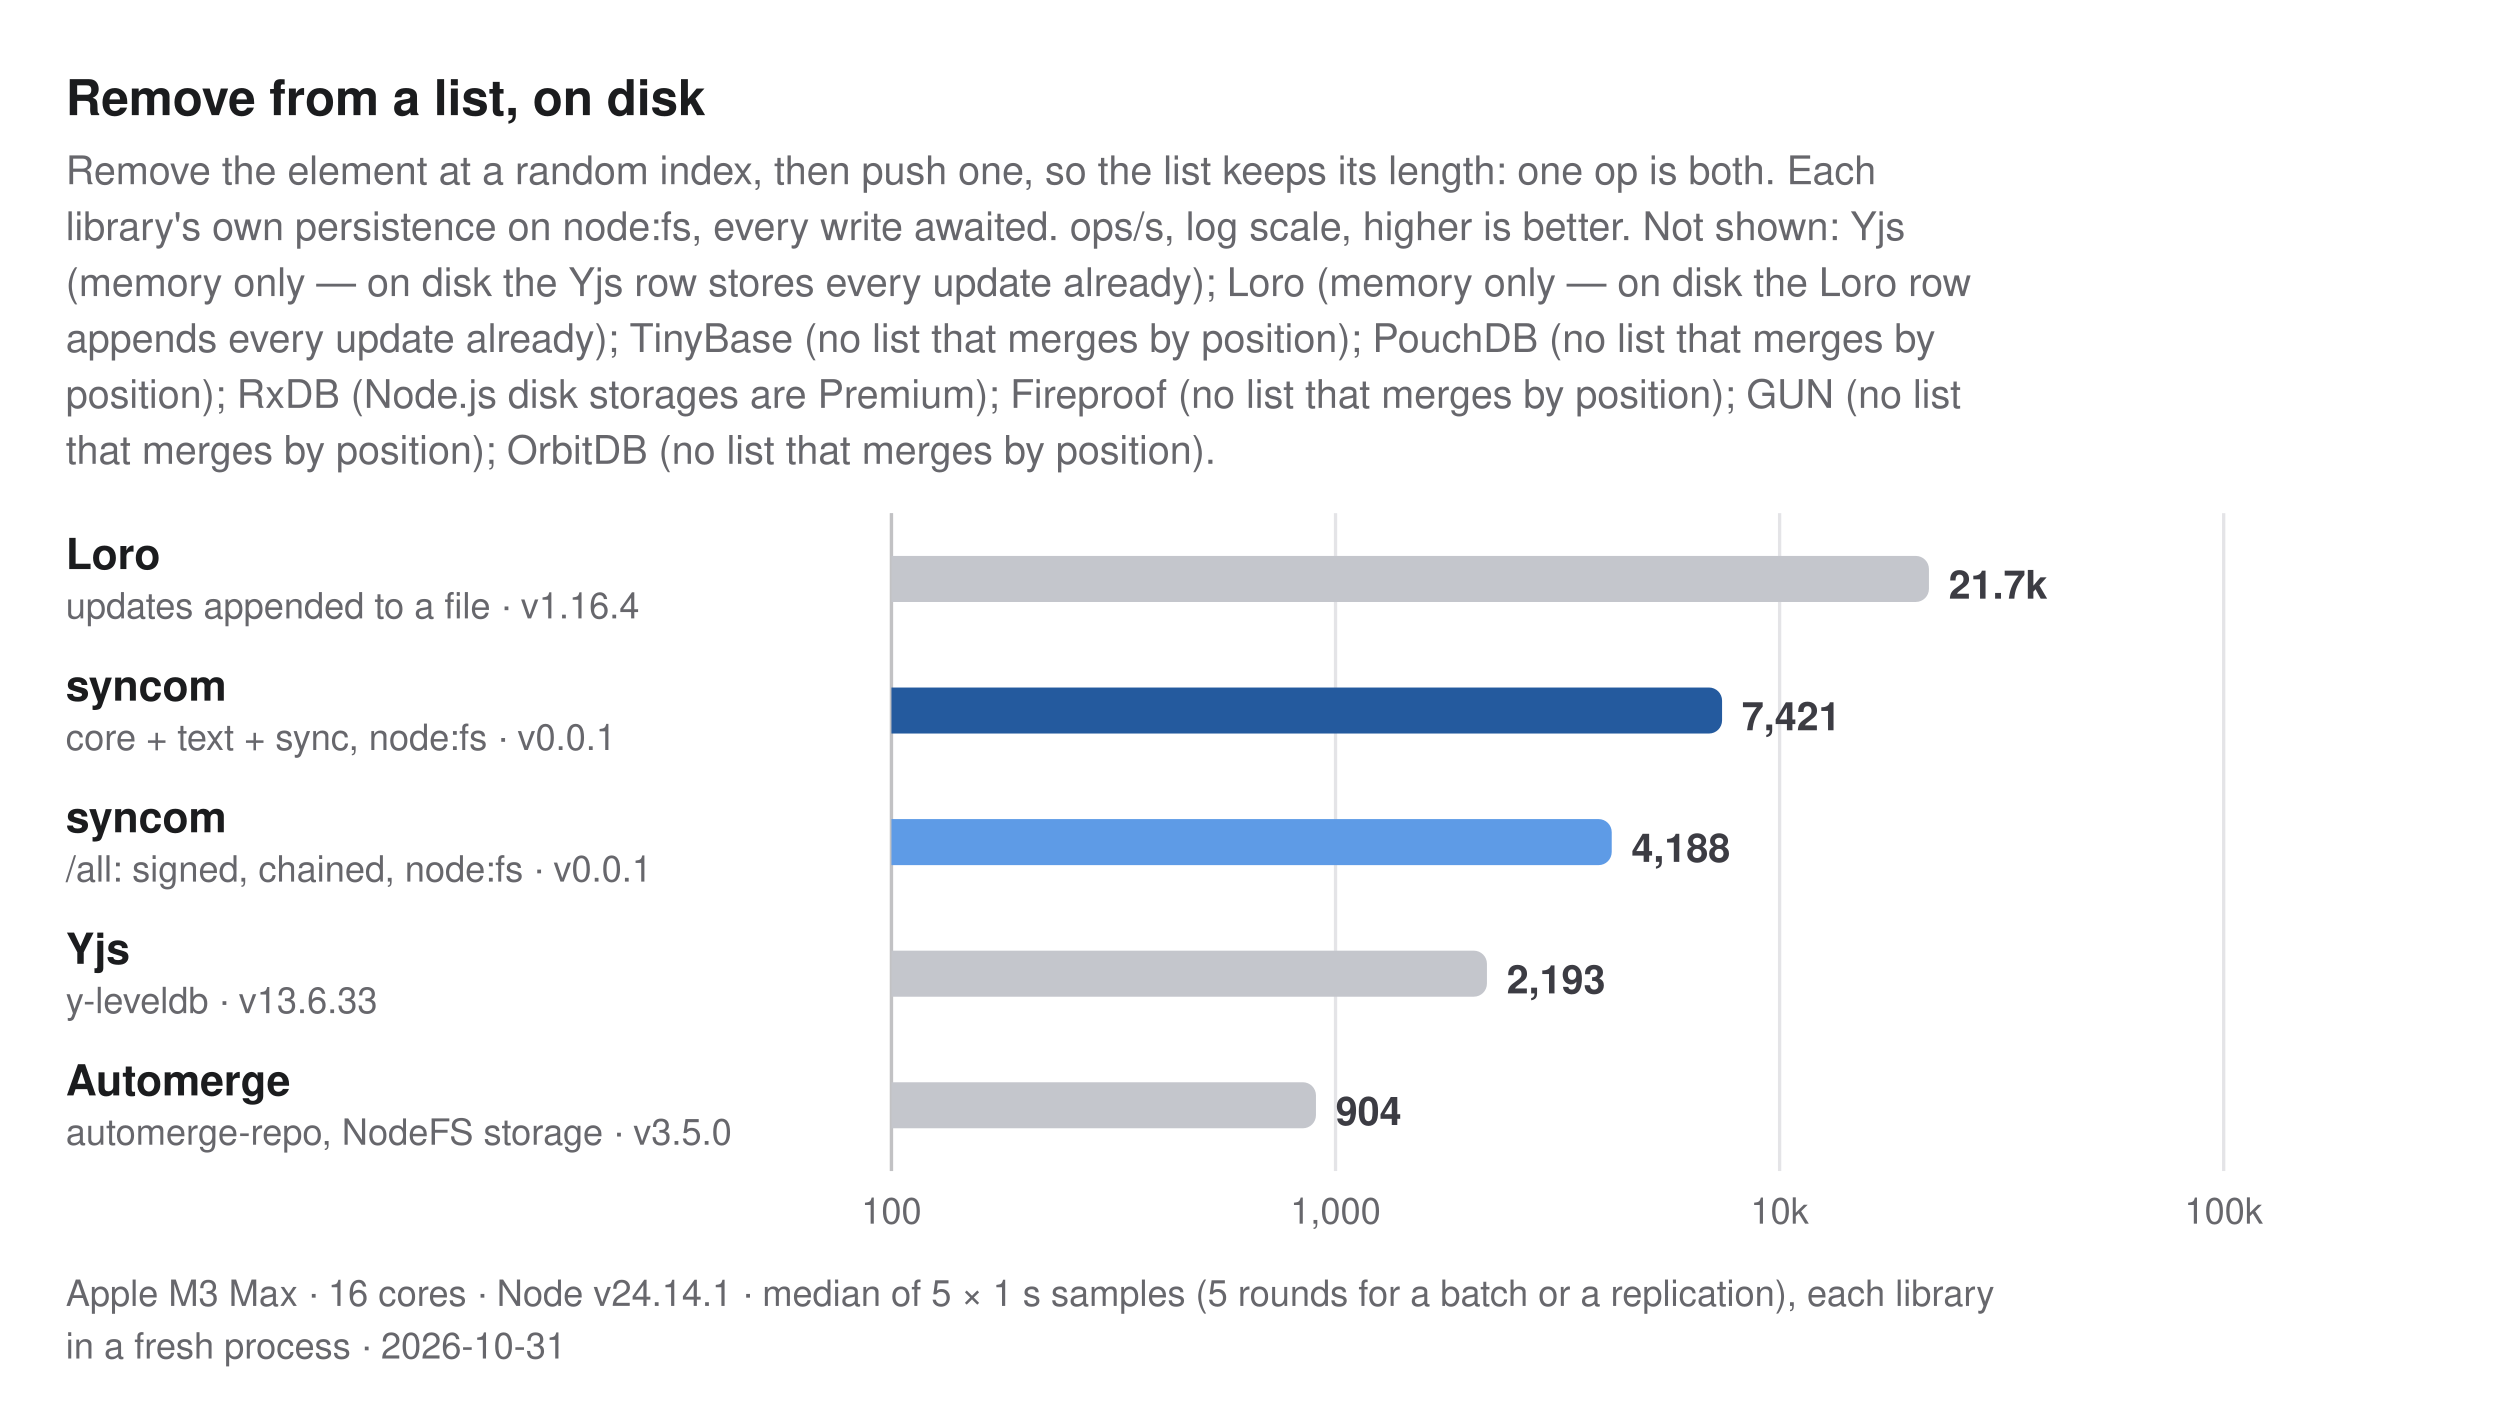
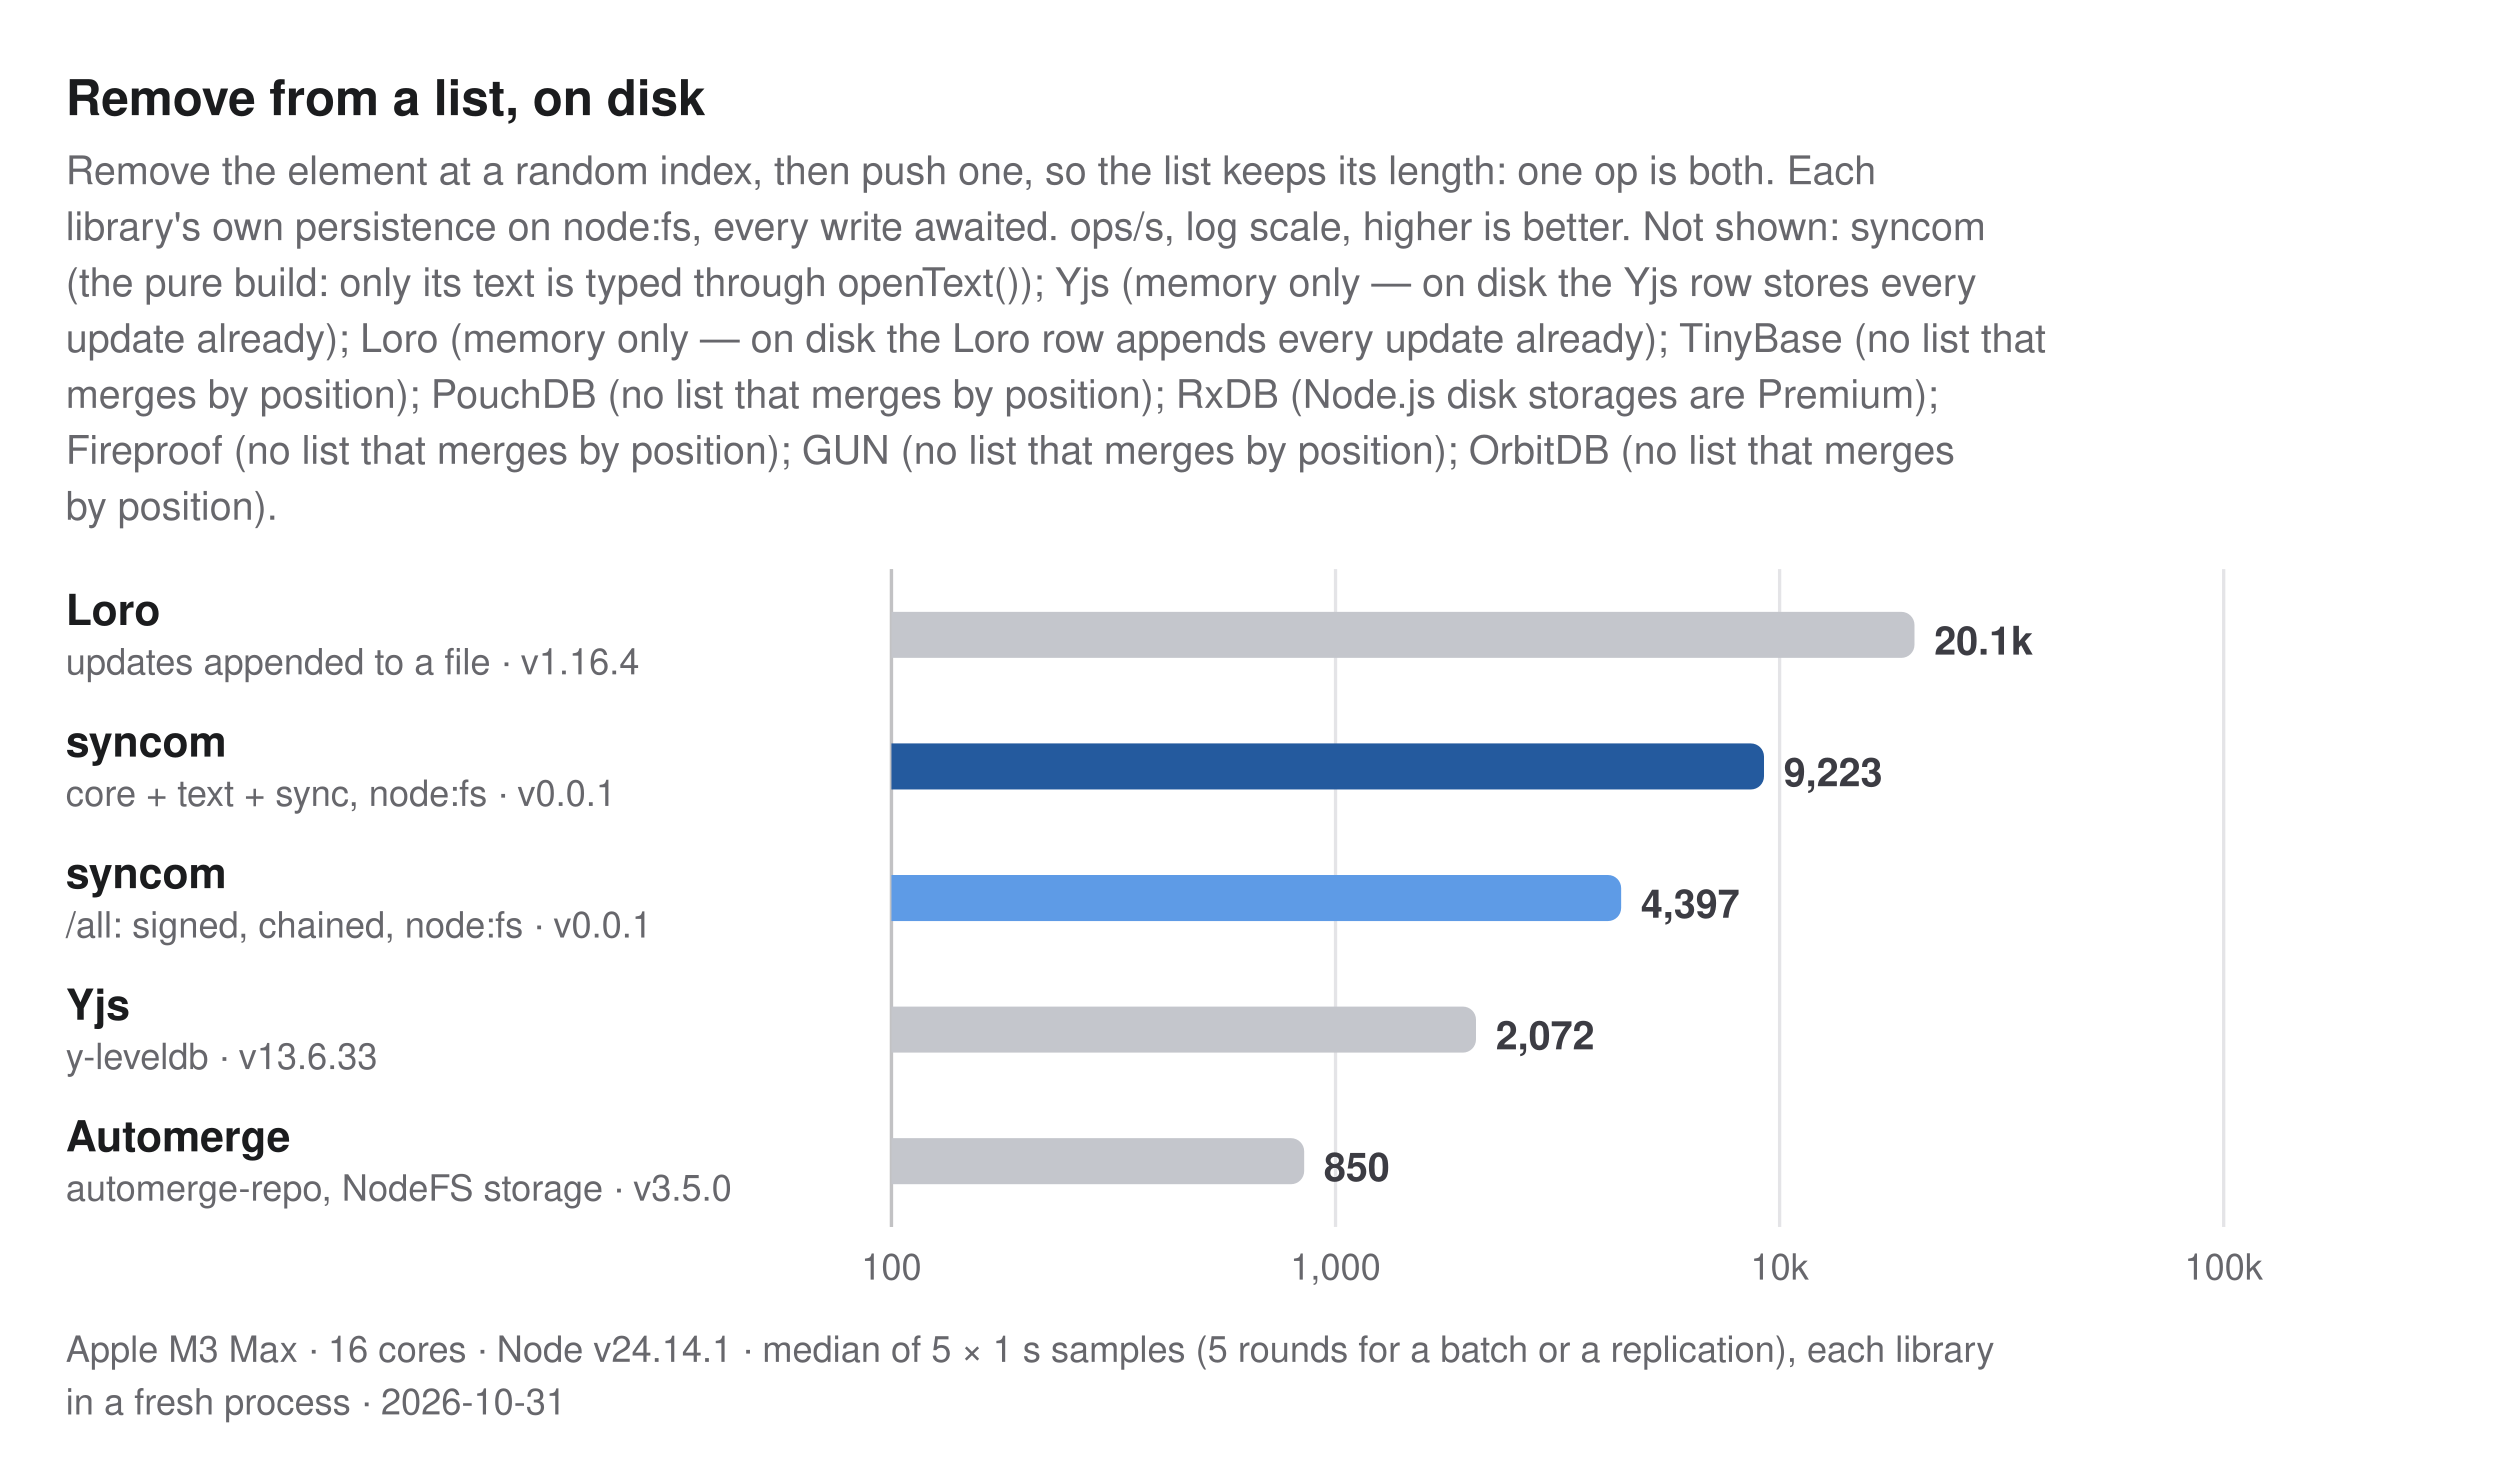
- <svg xmlns="http://www.w3.org/2000/svg" width="760" height="432" viewBox="0 0 760 432" role="img" aria-label="Remove from a list, on disk. Remove the element at a random index, then push one, so the list keeps its length: one op is both. Each library's own persistence on node:fs, every write awaited. ops/s, log scale, higher is better. Not shown: Yjs (memory only — on disk the Yjs row stores every update already); Loro (memory only — on disk the Loro row appends every update already); TinyBase (no list that merges by position); PouchDB (no list that merges by position); RxDB (Node.js disk storages are Premium); Fireproof (no list that merges by position); GUN (no list that merges by position); OrbitDB (no list that merges by position).">
+ <svg xmlns="http://www.w3.org/2000/svg" width="760" height="449" viewBox="0 0 760 449" role="img" aria-label="Remove from a list, on disk. Remove the element at a random index, then push one, so the list keeps its length: one op is both. Each library's own persistence on node:fs, every write awaited. ops/s, log scale, higher is better. Not shown: syncom (the pure build: only its text is typed through openText()); Yjs (memory only — on disk the Yjs row stores every update already); Loro (memory only — on disk the Loro row appends every update already); TinyBase (no list that merges by position); PouchDB (no list that merges by position); RxDB (Node.js disk storages are Premium); Fireproof (no list that merges by position); GUN (no list that merges by position); OrbitDB (no list that merges by position).">
  <style>
  text { font-family: -apple-system, BlinkMacSystemFont, "Segoe UI", Helvetica, Arial, sans-serif; }
  .title { font-size: 15px; font-weight: 700; fill: #1b1c1e; }
  .subtitle, .caption { font-size: 12px; fill: #67676c; }
  .caption { font-size: 11px; }
  .group { font-size: 11px; font-weight: 600; letter-spacing: 0.06em; fill: #67676c; }
  .label { font-size: 13px; font-weight: 600; fill: #1b1c1e; }
  .label.primary, .label.secondary { font-weight: 700; }
  .sublabel { font-size: 11px; fill: #67676c; }
  .value { font-size: 12px; font-weight: 600; fill: #3c3c43; font-variant-numeric: tabular-nums; }
  .value.small { font-size: 10px; }
  .legend { font-size: 11px; fill: #3c3c43; }
  .tick { font-size: 11px; fill: #67676c; font-variant-numeric: tabular-nums; }
  .grid { stroke: #e4e4e7; stroke-width: 1; }
  .axis { stroke: #c2c2c4; stroke-width: 1; }
  .ref { stroke: #67676c; stroke-width: 1; stroke-dasharray: 3 3; }
  .bar { fill: #c4c6cc; }
  .bar.primary { fill: #245a9e; }
  .bar.secondary { fill: #5e9be6; }
  @media (prefers-color-scheme: dark) {
    .title, .label { fill: #dfdfd6; }
    .subtitle, .caption, .group, .sublabel, .tick { fill: #98989f; }
    .value, .legend { fill: #c2c2c4; }
    .grid { stroke: #2e2e32; }
    .axis { stroke: #48484c; }
    .ref { stroke: #98989f; }
    .bar { fill: #46474e; }
    .bar.primary { fill: #8dbcf2; }
    .bar.secondary { fill: #3d7bd0; }
  }
</style>
  <text class="title" x="20" y="35">Remove from a list, on disk</text>
  <text class="subtitle" x="20" y="56">Remove the element at a random index, then push one, so the list keeps its length: one op is both. Each</text>
-   <text class="subtitle" x="20" y="73">library's own persistence on node:fs, every write awaited. ops/s, log scale, higher is better. Not shown: Yjs</text>
-   <text class="subtitle" x="20" y="90">(memory only — on disk the Yjs row stores every update already); Loro (memory only — on disk the Loro row</text>
-   <text class="subtitle" x="20" y="107">appends every update already); TinyBase (no list that merges by position); PouchDB (no list that merges by</text>
-   <text class="subtitle" x="20" y="124">position); RxDB (Node.js disk storages are Premium); Fireproof (no list that merges by position); GUN (no list</text>
-   <text class="subtitle" x="20" y="141">that merges by position); OrbitDB (no list that merges by position).</text>
-   <line class="grid" x1="271" y1="156" x2="271" y2="356" />
-   <text class="tick" x="271" y="372" text-anchor="middle">100</text>
-   <line class="grid" x1="406" y1="156" x2="406" y2="356" />
-   <text class="tick" x="406" y="372" text-anchor="middle">1,000</text>
-   <line class="grid" x1="541" y1="156" x2="541" y2="356" />
-   <text class="tick" x="541" y="372" text-anchor="middle">10k</text>
-   <line class="grid" x1="676" y1="156" x2="676" y2="356" />
-   <text class="tick" x="676" y="372" text-anchor="middle">100k</text>
-   <line class="axis" x1="271" y1="156" x2="271" y2="356" />
+   <text class="subtitle" x="20" y="73">library's own persistence on node:fs, every write awaited. ops/s, log scale, higher is better. Not shown: syncom</text>
+   <text class="subtitle" x="20" y="90">(the pure build: only its text is typed through openText()); Yjs (memory only — on disk the Yjs row stores every</text>
+   <text class="subtitle" x="20" y="107">update already); Loro (memory only — on disk the Loro row appends every update already); TinyBase (no list that</text>
+   <text class="subtitle" x="20" y="124">merges by position); PouchDB (no list that merges by position); RxDB (Node.js disk storages are Premium);</text>
+   <text class="subtitle" x="20" y="141">Fireproof (no list that merges by position); GUN (no list that merges by position); OrbitDB (no list that merges</text>
+   <text class="subtitle" x="20" y="158">by position).</text>
+   <line class="grid" x1="271" y1="173" x2="271" y2="373" />
+   <text class="tick" x="271" y="389" text-anchor="middle">100</text>
+   <line class="grid" x1="406" y1="173" x2="406" y2="373" />
+   <text class="tick" x="406" y="389" text-anchor="middle">1,000</text>
+   <line class="grid" x1="541" y1="173" x2="541" y2="373" />
+   <text class="tick" x="541" y="389" text-anchor="middle">10k</text>
+   <line class="grid" x1="676" y1="173" x2="676" y2="373" />
+   <text class="tick" x="676" y="389" text-anchor="middle">100k</text>
+   <line class="axis" x1="271" y1="173" x2="271" y2="373" />
  <g>
-     <text class="label" x="20" y="173">Loro</text>
-     <text class="sublabel" x="20" y="188">updates appended to a file · v1.16.4</text>
-     <path class="bar" d="M271,169H582.402A4,4 0 0 1 586.402,173V179A4,4 0 0 1 582.402,183H271Z" />
-     <text class="value" x="592.402" y="182">21.7k</text>
+     <text class="label" x="20" y="190">Loro</text>
+     <text class="sublabel" x="20" y="205">updates appended to a file · v1.16.4</text>
+     <path class="bar" d="M271,186H578.006A4,4 0 0 1 582.006,190V196A4,4 0 0 1 578.006,200H271Z" />
+     <text class="value" x="588.006" y="199">20.1k</text>
  </g>
  <g>
-     <text class="label primary" x="20" y="213">syncom</text>
-     <text class="sublabel" x="20" y="228">core + text + sync, node:fs · v0.0.1</text>
-     <path class="bar primary" d="M271,209H519.511A4,4 0 0 1 523.511,213V219A4,4 0 0 1 519.511,223H271Z" />
-     <text class="value" x="529.511" y="222">7,421</text>
+     <text class="label primary" x="20" y="230">syncom</text>
+     <text class="sublabel" x="20" y="245">core + text + sync, node:fs · v0.0.1</text>
+     <path class="bar primary" d="M271,226H532.258A4,4 0 0 1 536.258,230V236A4,4 0 0 1 532.258,240H271Z" />
+     <text class="value" x="542.258" y="239">9,223</text>
  </g>
  <g>
-     <text class="label secondary" x="20" y="253">syncom</text>
-     <text class="sublabel" x="20" y="268">/all: signed, chained, node:fs · v0.0.1</text>
-     <path class="bar secondary" d="M271,249H485.966A4,4 0 0 1 489.966,253V259A4,4 0 0 1 485.966,263H271Z" />
-     <text class="value" x="495.966" y="262">4,188</text>
+     <text class="label secondary" x="20" y="270">syncom</text>
+     <text class="sublabel" x="20" y="285">/all: signed, chained, node:fs · v0.0.1</text>
+     <path class="bar secondary" d="M271,266H488.83A4,4 0 0 1 492.83,270V276A4,4 0 0 1 488.83,280H271Z" />
+     <text class="value" x="498.83" y="279">4,397</text>
  </g>
  <g>
-     <text class="label" x="20" y="293">Yjs</text>
-     <text class="sublabel" x="20" y="308">y-leveldb · v13.6.33</text>
-     <path class="bar" d="M271,289H448.032A4,4 0 0 1 452.032,293V299A4,4 0 0 1 448.032,303H271Z" />
-     <text class="value" x="458.032" y="302">2,193</text>
+     <text class="label" x="20" y="310">Yjs</text>
+     <text class="sublabel" x="20" y="325">y-leveldb · v13.6.33</text>
+     <path class="bar" d="M271,306H444.706A4,4 0 0 1 448.706,310V316A4,4 0 0 1 444.706,320H271Z" />
+     <text class="value" x="454.706" y="319">2,072</text>
  </g>
  <g>
-     <text class="label" x="20" y="333">Automerge</text>
-     <text class="sublabel" x="20" y="348">automerge-repo, NodeFS storage · v3.5.0</text>
-     <path class="bar" d="M271,329H396.055A4,4 0 0 1 400.055,333V339A4,4 0 0 1 396.055,343H271Z" />
-     <text class="value" x="406.055" y="342">904</text>
+     <text class="label" x="20" y="350">Automerge</text>
+     <text class="sublabel" x="20" y="365">automerge-repo, NodeFS storage · v3.5.0</text>
+     <path class="bar" d="M271,346H392.47A4,4 0 0 1 396.47,350V356A4,4 0 0 1 392.47,360H271Z" />
+     <text class="value" x="402.47" y="359">850</text>
  </g>
-   <text class="caption" x="20" y="397">Apple M3 Max · 16 cores · Node v24.14.1 · median of 5 × 1 s samples (5 rounds for a batch or a replication), each library</text>
-   <text class="caption" x="20" y="413">in a fresh process · 2026-10-31</text>
+   <text class="caption" x="20" y="414">Apple M3 Max · 16 cores · Node v24.14.1 · median of 5 × 1 s samples (5 rounds for a batch or a replication), each library</text>
+   <text class="caption" x="20" y="430">in a fresh process · 2026-10-31</text>
</svg>
